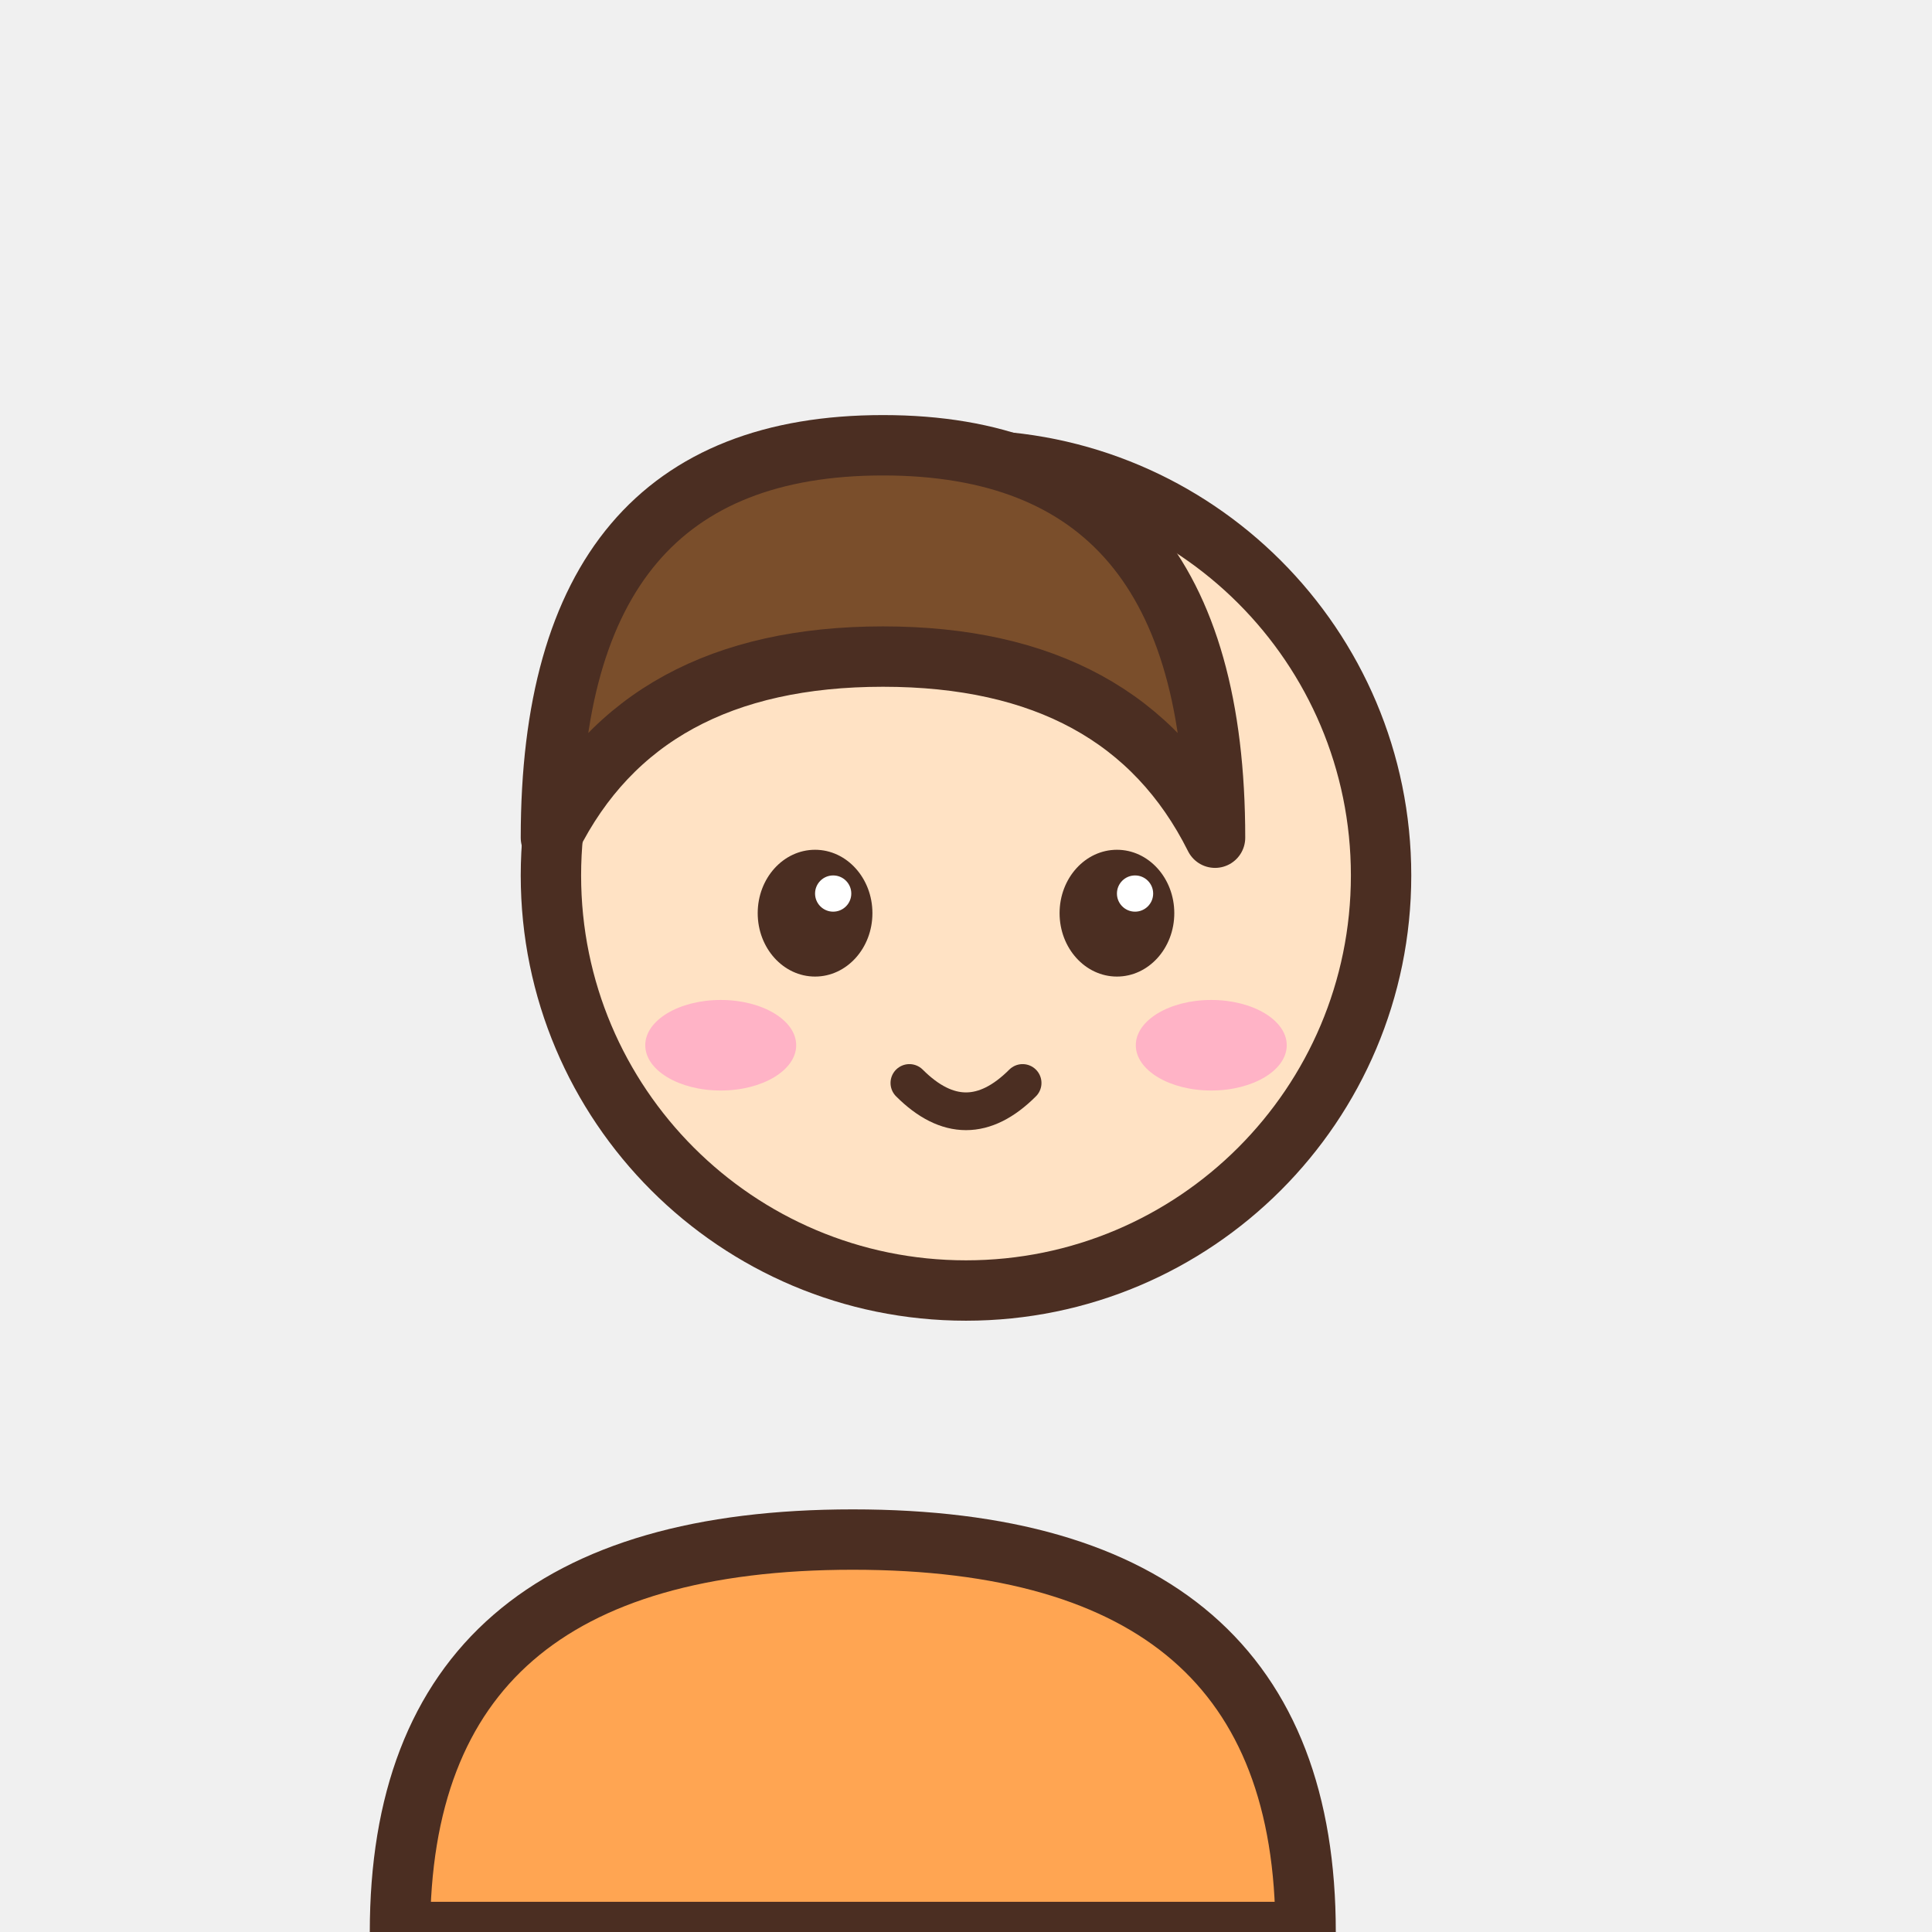
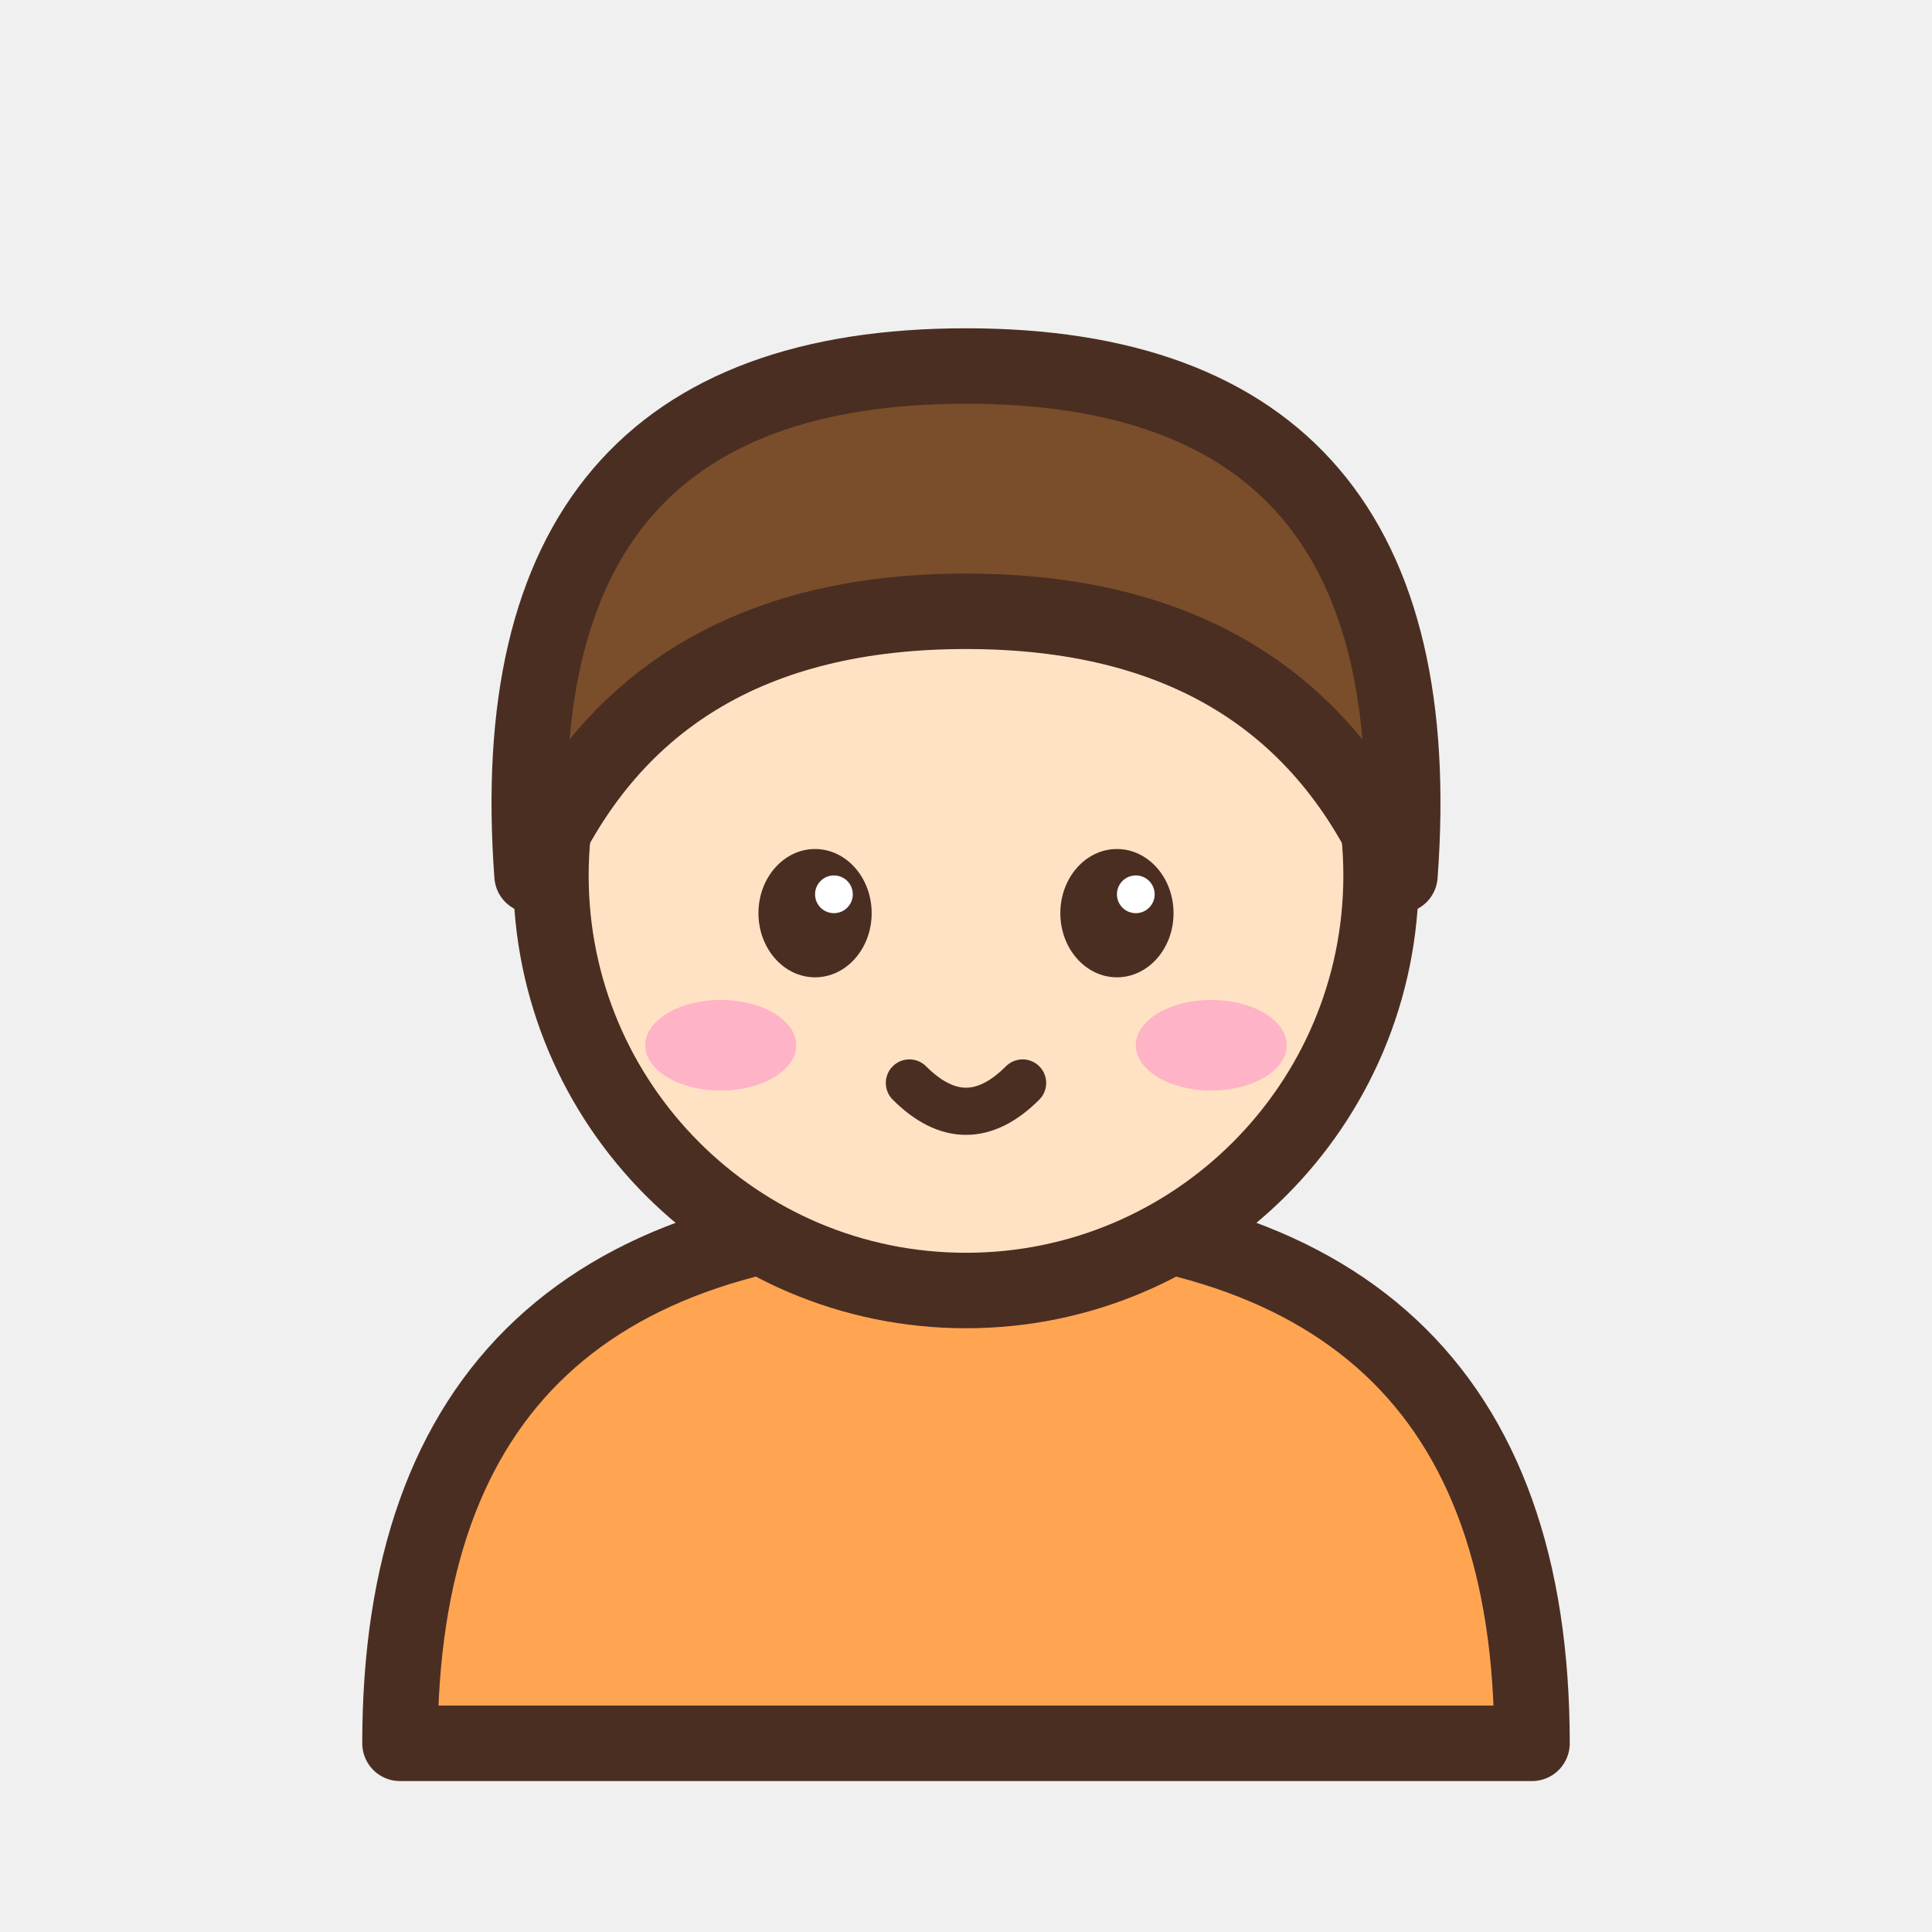
<svg xmlns="http://www.w3.org/2000/svg" viewBox="0 0 128 128">
  <g stroke="#4b2e22" stroke-width="4" stroke-linejoin="round" stroke-linecap="round">
-     <path d="M26.5 128.0q0-26 30-26t30 26Z" fill="#ffa552" />
-     <circle cx="64" cy="58" r="27.5" fill="#ffe2c4" />
-     <path d="M36.5 55.5q0-26 22-26 22 0 22 26-6-12-22-12-16 0-22 12Z" fill="#7a4e2b" />
-     <ellipse cx="54.0" cy="60.5" rx="3.8" ry="4.2" fill="#4b2e22" stroke="none" />
-     <circle cx="55.2" cy="59.2" r="1.2" fill="#fff" stroke="none" />
-     <ellipse cx="74.0" cy="60.5" rx="3.8" ry="4.2" fill="#4b2e22" stroke="none" />
-     <circle cx="75.2" cy="59.2" r="1.2" fill="#fff" stroke="none" />
-     <ellipse cx="47.75" cy="69.25" rx="5.0" ry="3.0" fill="#ffb3c6" stroke="none" />
-     <ellipse cx="80.25" cy="69.25" rx="5.0" ry="3.0" fill="#ffb3c6" stroke="none" />
-     <path d="M60.25 71.75q3.75 3.75 7.5 0" fill="none" stroke-width="2.5" />
+     <g transform="translate(64 58) scale(1.25)">
+       <path d="M-30 46q0-28 30-28t30 28Z" fill="#ffa552" />
+       <circle cx="0" cy="0" r="22" fill="#ffe2c4" />
+       <path d="M-23 0q-2-27 23-27 25 0 23 27-6-14-23-14-17 0-23 14Z" fill="#7a4e2b" />
+       <ellipse cx="-8" cy="2" rx="3.0" ry="3.4" fill="#4b2e22" stroke="none" />
+       <circle cx="-7.0" cy="1.0" r="1.0" fill="#fff" stroke="none" />
+       <ellipse cx="8" cy="2" rx="3.0" ry="3.4" fill="#4b2e22" stroke="none" />
+       <circle cx="9.0" cy="1.0" r="1.0" fill="#fff" stroke="none" />
+       <ellipse cx="-13" cy="9" rx="4.0" ry="2.4" fill="#ffb3c6" stroke="none" />
+       <ellipse cx="13" cy="9" rx="4.0" ry="2.4" fill="#ffb3c6" stroke="none" />
+       <path d="M-3.0 11q3.0 3.0 6 0" fill="none" stroke-width="2.5" />
+     </g>
  </g>
</svg>
